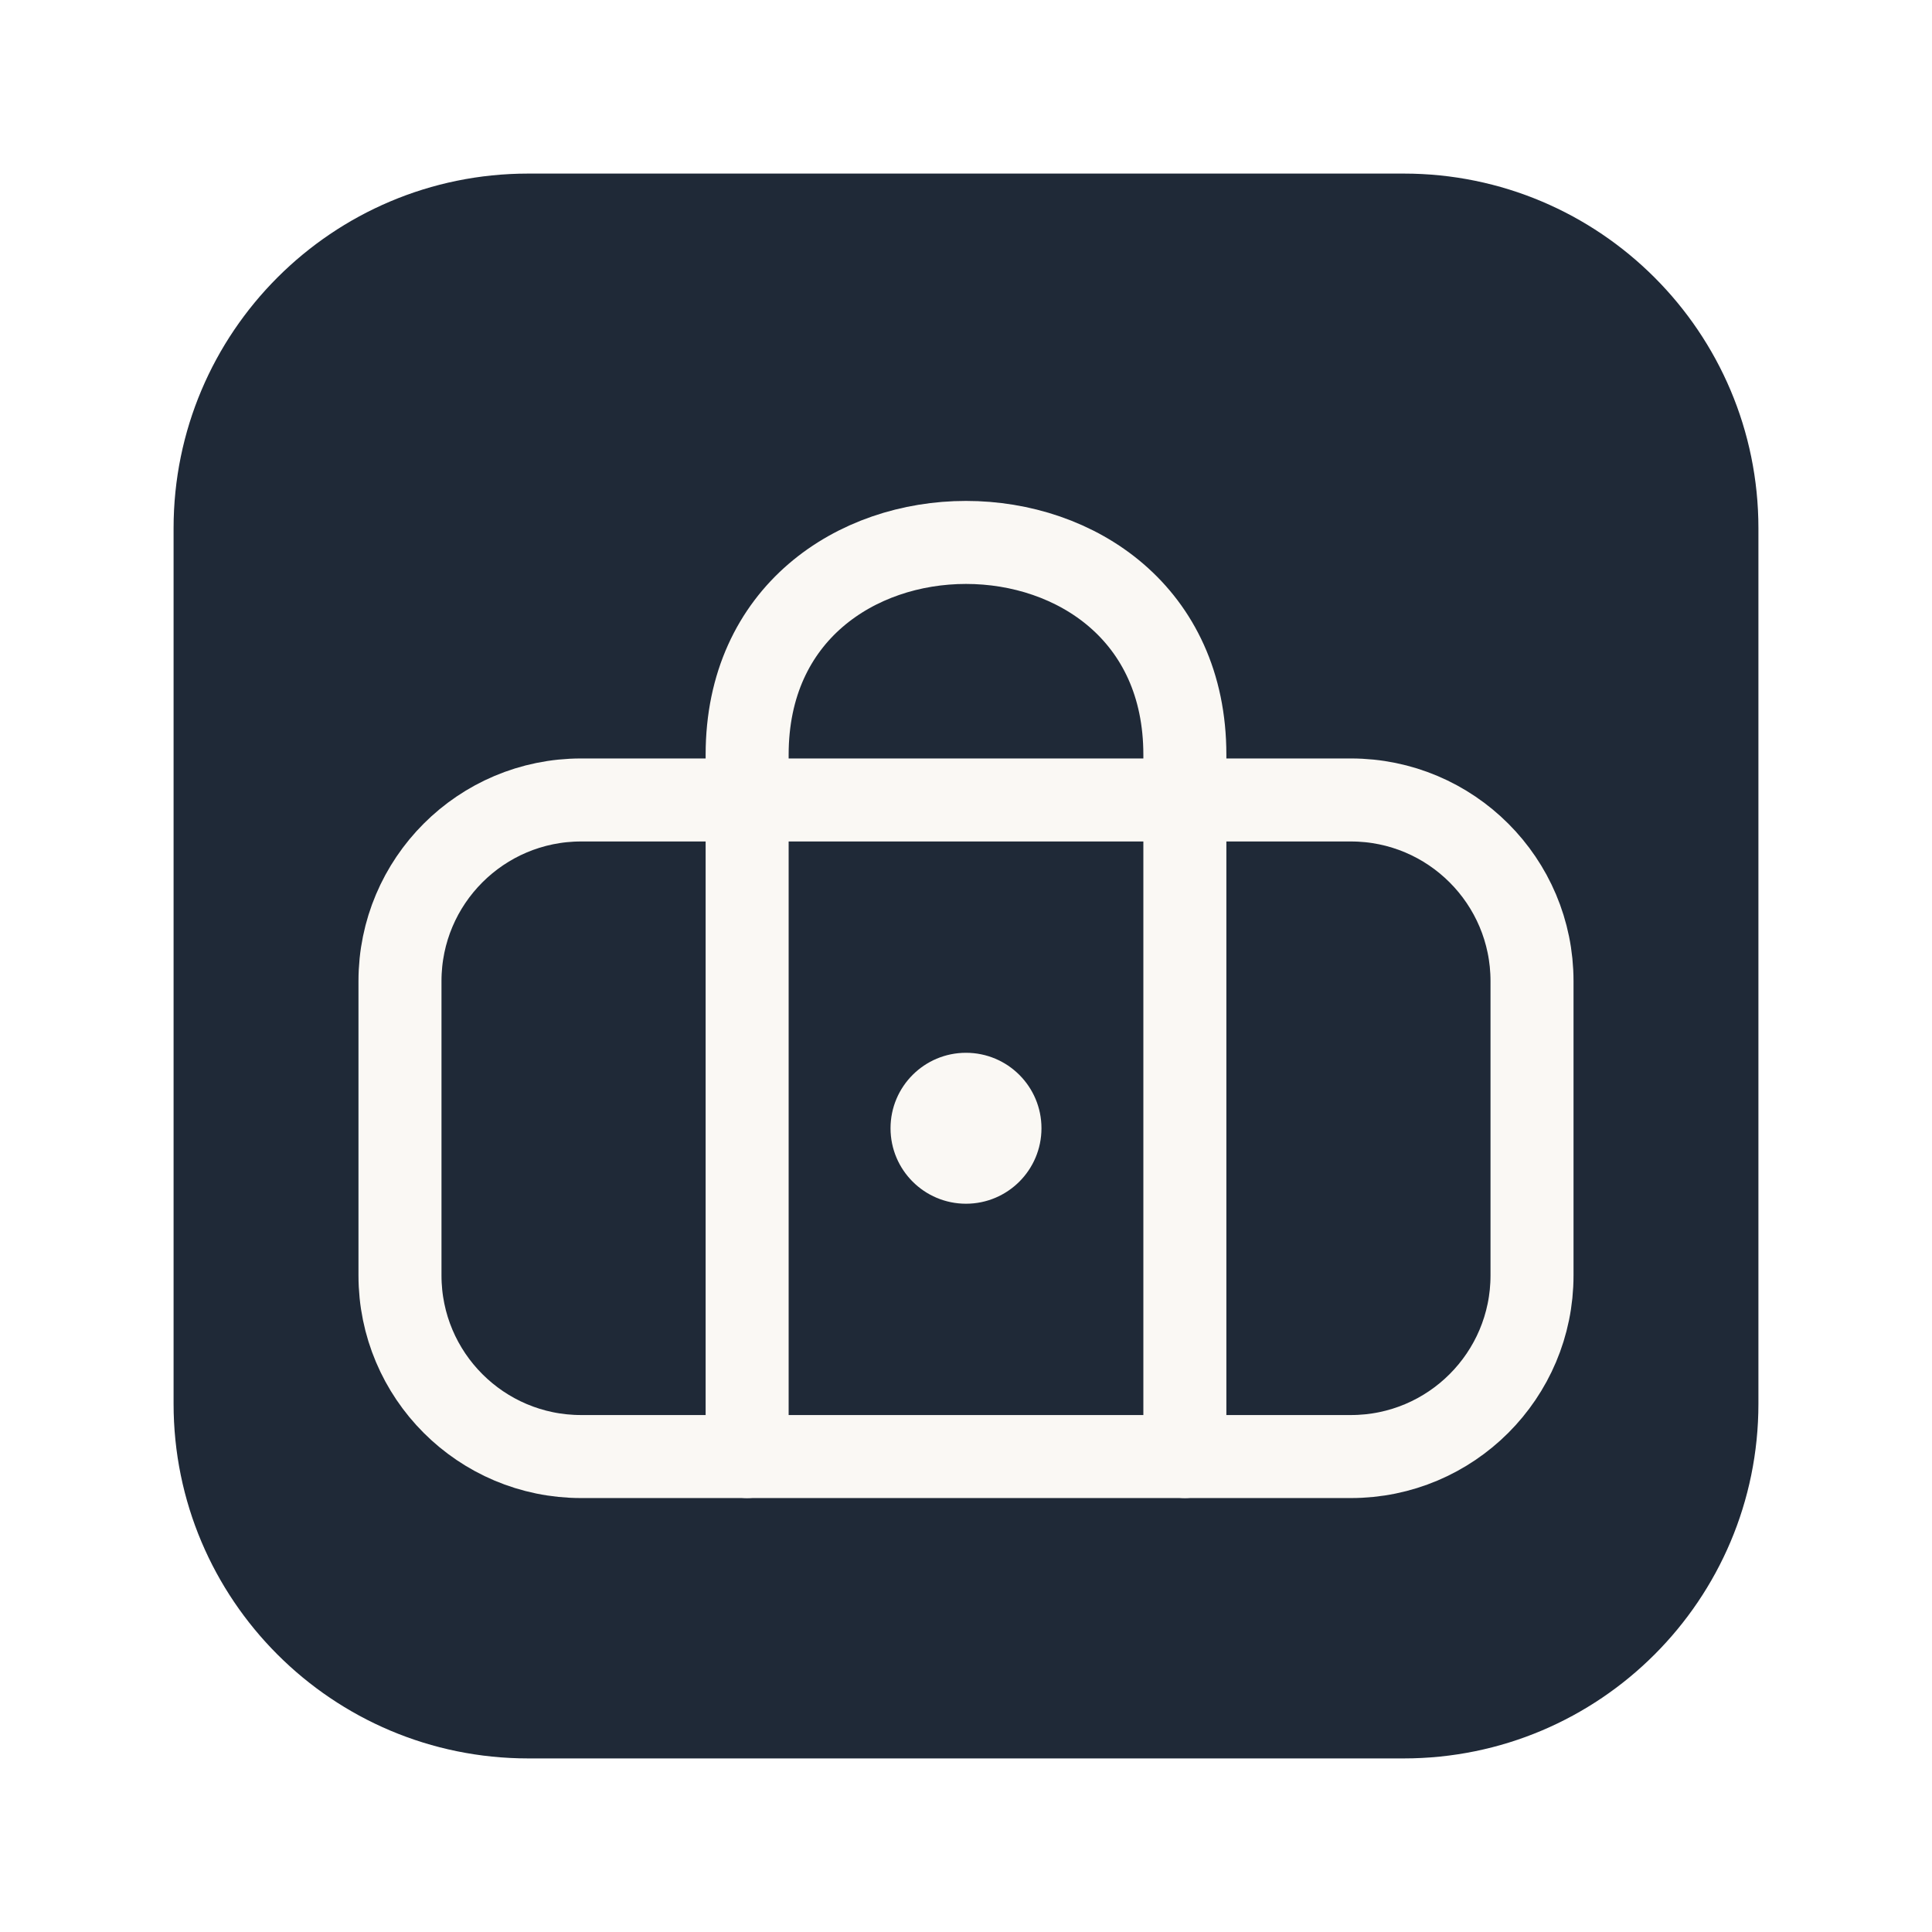
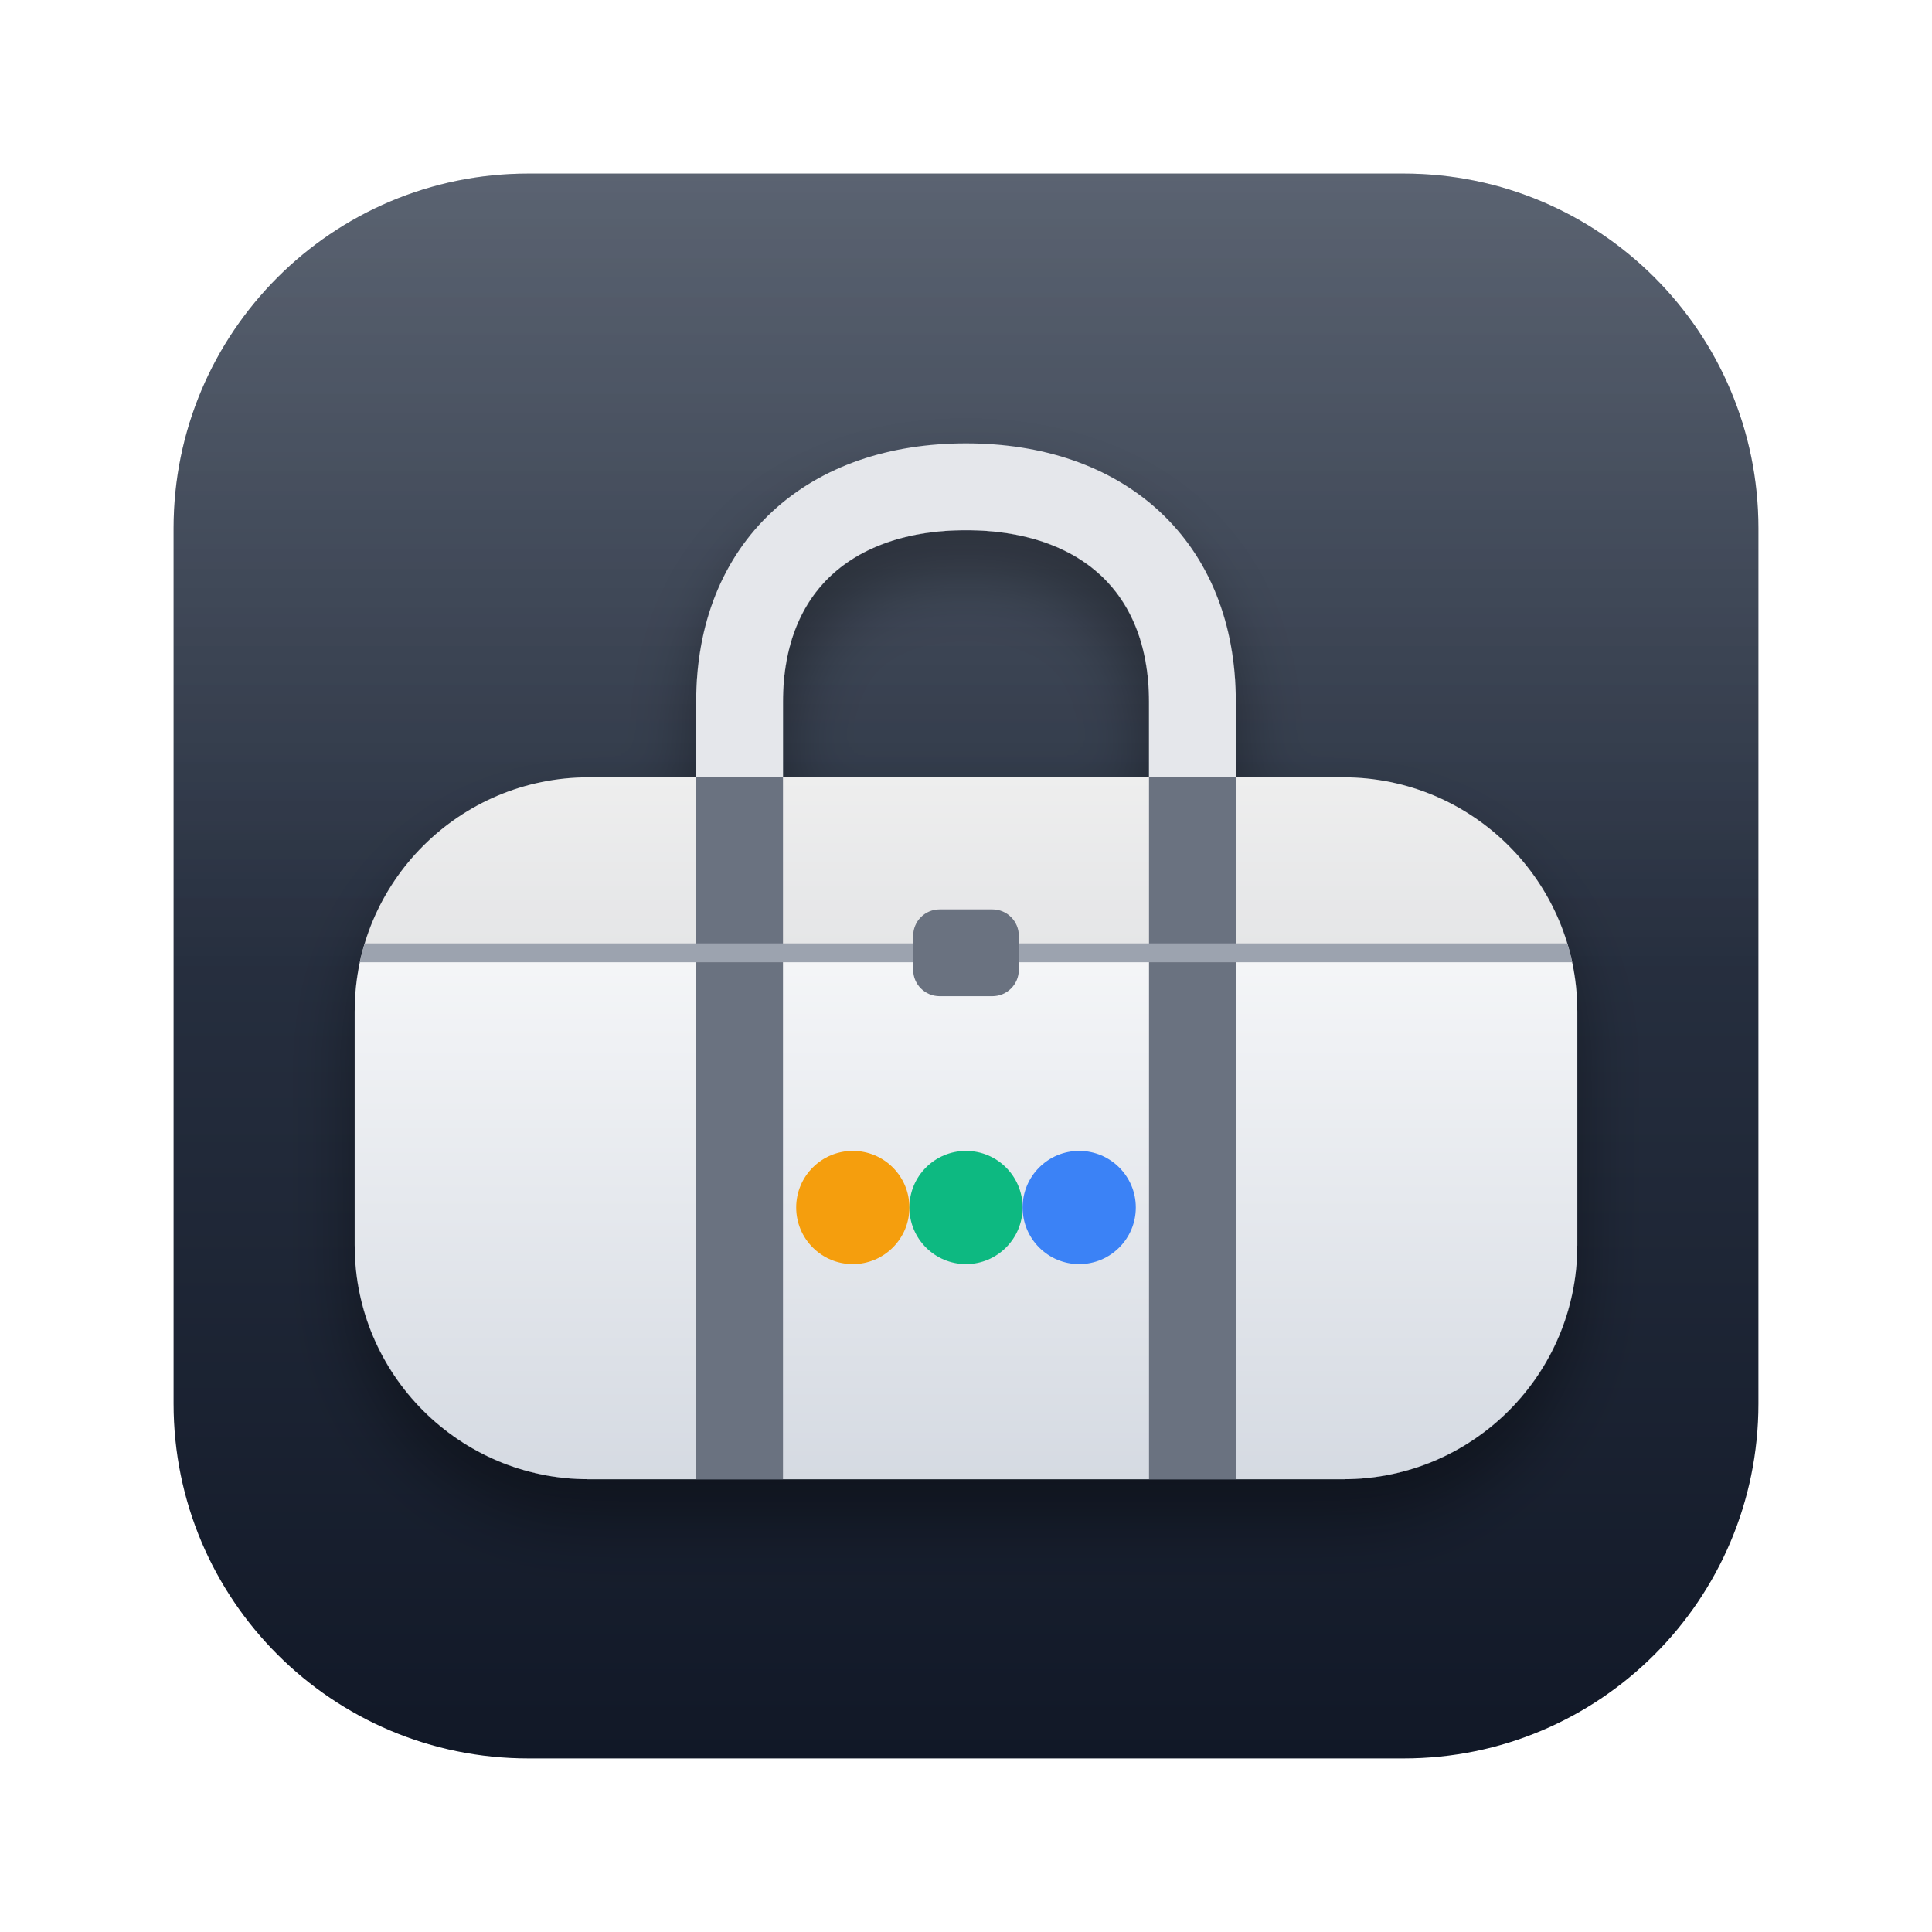
<svg xmlns="http://www.w3.org/2000/svg" width="1024" height="1024" viewBox="0 0 1024 1024">
-   <rect x="92" y="92" width="840" height="840" rx="188" fill="#1f2937" />
-   <g fill="none" stroke="#faf8f4" stroke-width="44" stroke-linecap="round" stroke-linejoin="round">
-     <path d="M396 772V400C396 250 628 250 628 400V772" />
-     <rect x="212" y="424" width="600" height="348" rx="96" />
+   <defs>
+     <linearGradient id="bg" x1="0" y1="0" x2="0" y2="1">
+       <stop offset="0" stop-color="#3b4556" />
+       <stop offset="1" stop-color="#111827" />
+     </linearGradient>
+     <linearGradient id="body" x1="0" y1="0" x2="0" y2="1">
+       <stop offset="0" stop-color="#ffffff" />
+       <stop offset="1" stop-color="#d5dae2" />
+     </linearGradient>
+     <linearGradient id="sheen" x1="0" y1="0" x2="0" y2="1">
+       <stop offset="0" stop-color="#ffffff" stop-opacity="0.16" />
+       <stop offset="0.5" stop-color="#ffffff" stop-opacity="0" />
+     </linearGradient>
+     <filter id="shadow" x="-20%" y="-20%" width="140%" height="150%">
+       <feGaussianBlur in="SourceAlpha" stdDeviation="18" />
+       <feOffset dy="22" />
+       <feComponentTransfer>
+         <feFuncA type="linear" slope="0.38" />
+       </feComponentTransfer>
+       <feMerge>
+         <feMergeNode />
+         <feMergeNode in="SourceGraphic" />
+       </feMerge>
+     </filter>
+     <clipPath id="bodyclip">
+       <rect x="188" y="412" width="648" height="372" rx="124" />
+     </clipPath>
+   </defs>
+   <rect x="92" y="92" width="840" height="840" rx="188" fill="url(#bg)" />
+   <rect x="92" y="92" width="840" height="840" rx="188" fill="url(#sheen)" />
+   <g filter="url(#shadow)">
+     <path d="M392 440V372C392 300 440 258 512 258S632 300 632 372V440" fill="none" stroke="#e5e7eb" stroke-width="46" stroke-linecap="round" />
+     <rect x="188" y="412" width="648" height="372" rx="124" fill="url(#body)" />
+     <g clip-path="url(#bodyclip)">
+       <rect x="188" y="412" width="648" height="92" fill="#000000" opacity="0.07" />
+       <rect x="369" y="412" width="46" height="372" fill="#6b7280" />
+       <rect x="609" y="412" width="46" height="372" fill="#6b7280" />
+       <rect x="188" y="500" width="648" height="10" fill="#9ca3af" />
+     </g>
+     <rect x="484" y="482" width="56" height="46" rx="14" fill="#6b7280" />
+     <circle cx="452" cy="640" r="30" fill="#f59e0b" />
+     <circle cx="512" cy="640" r="30" fill="#10b981" />
+     <circle cx="572" cy="640" r="30" fill="#3b82f6" />
  </g>
-   <circle cx="512" cy="598" r="40" fill="#faf8f4" />
</svg>
